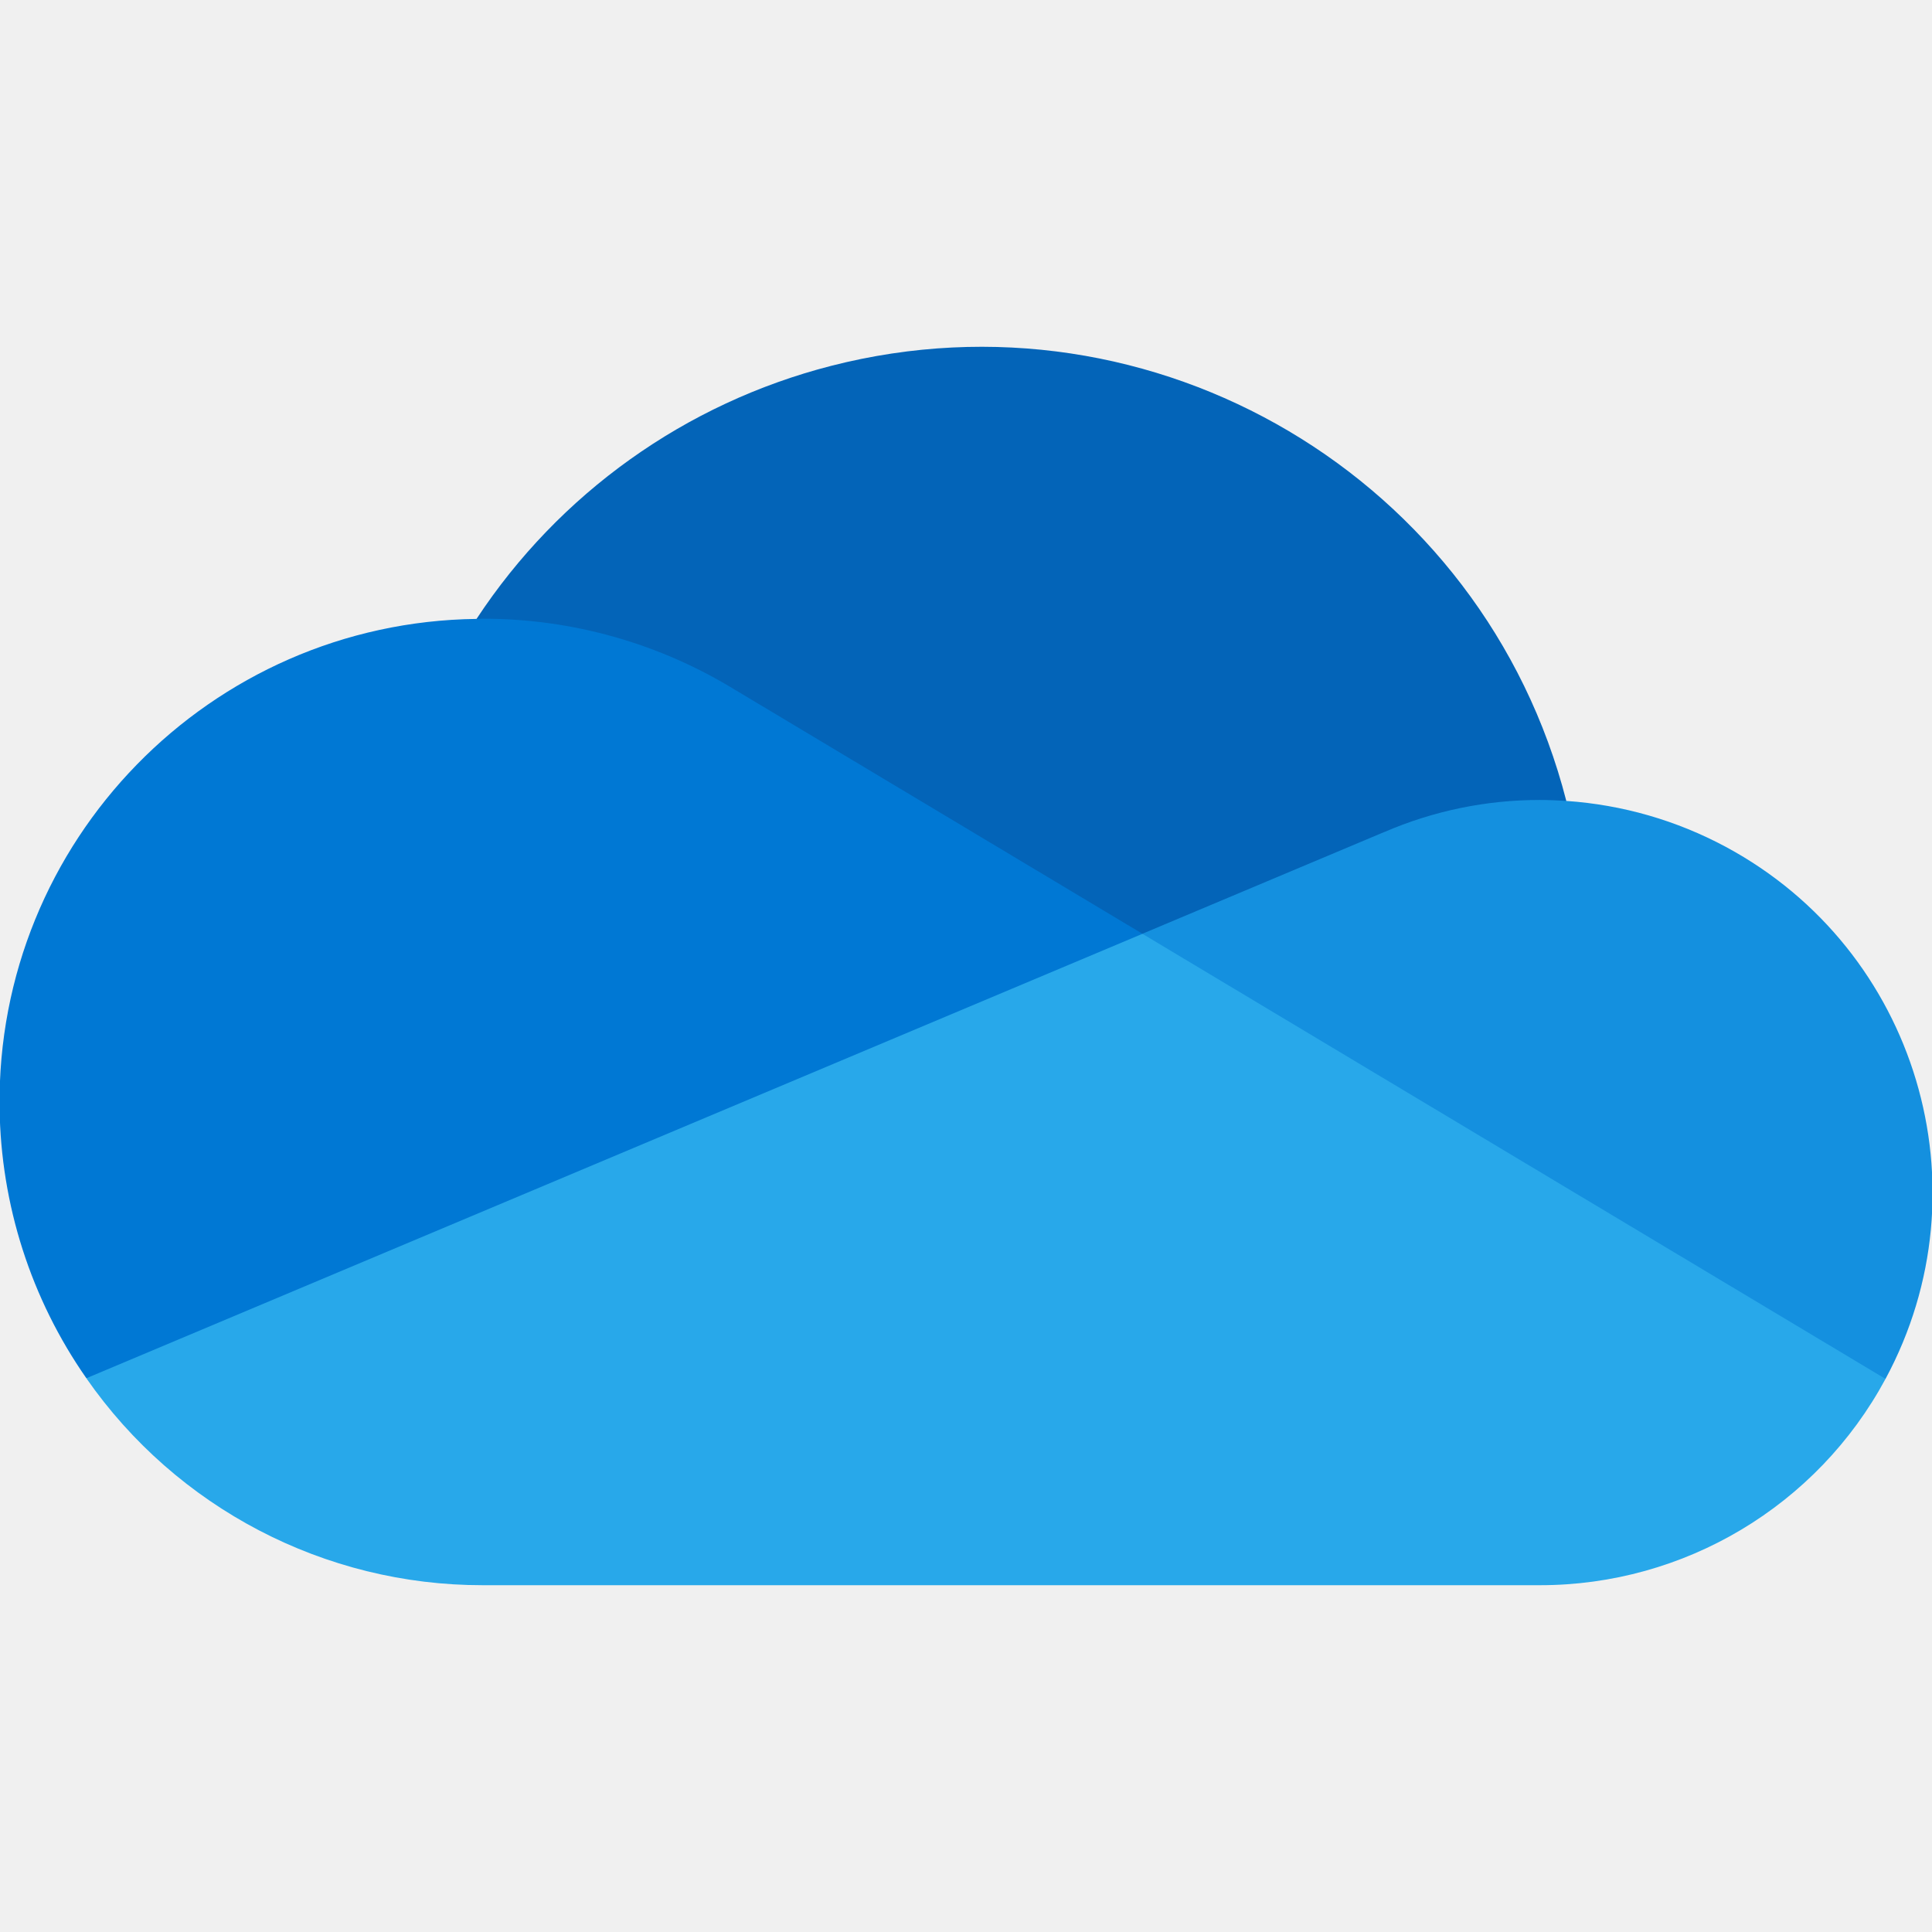
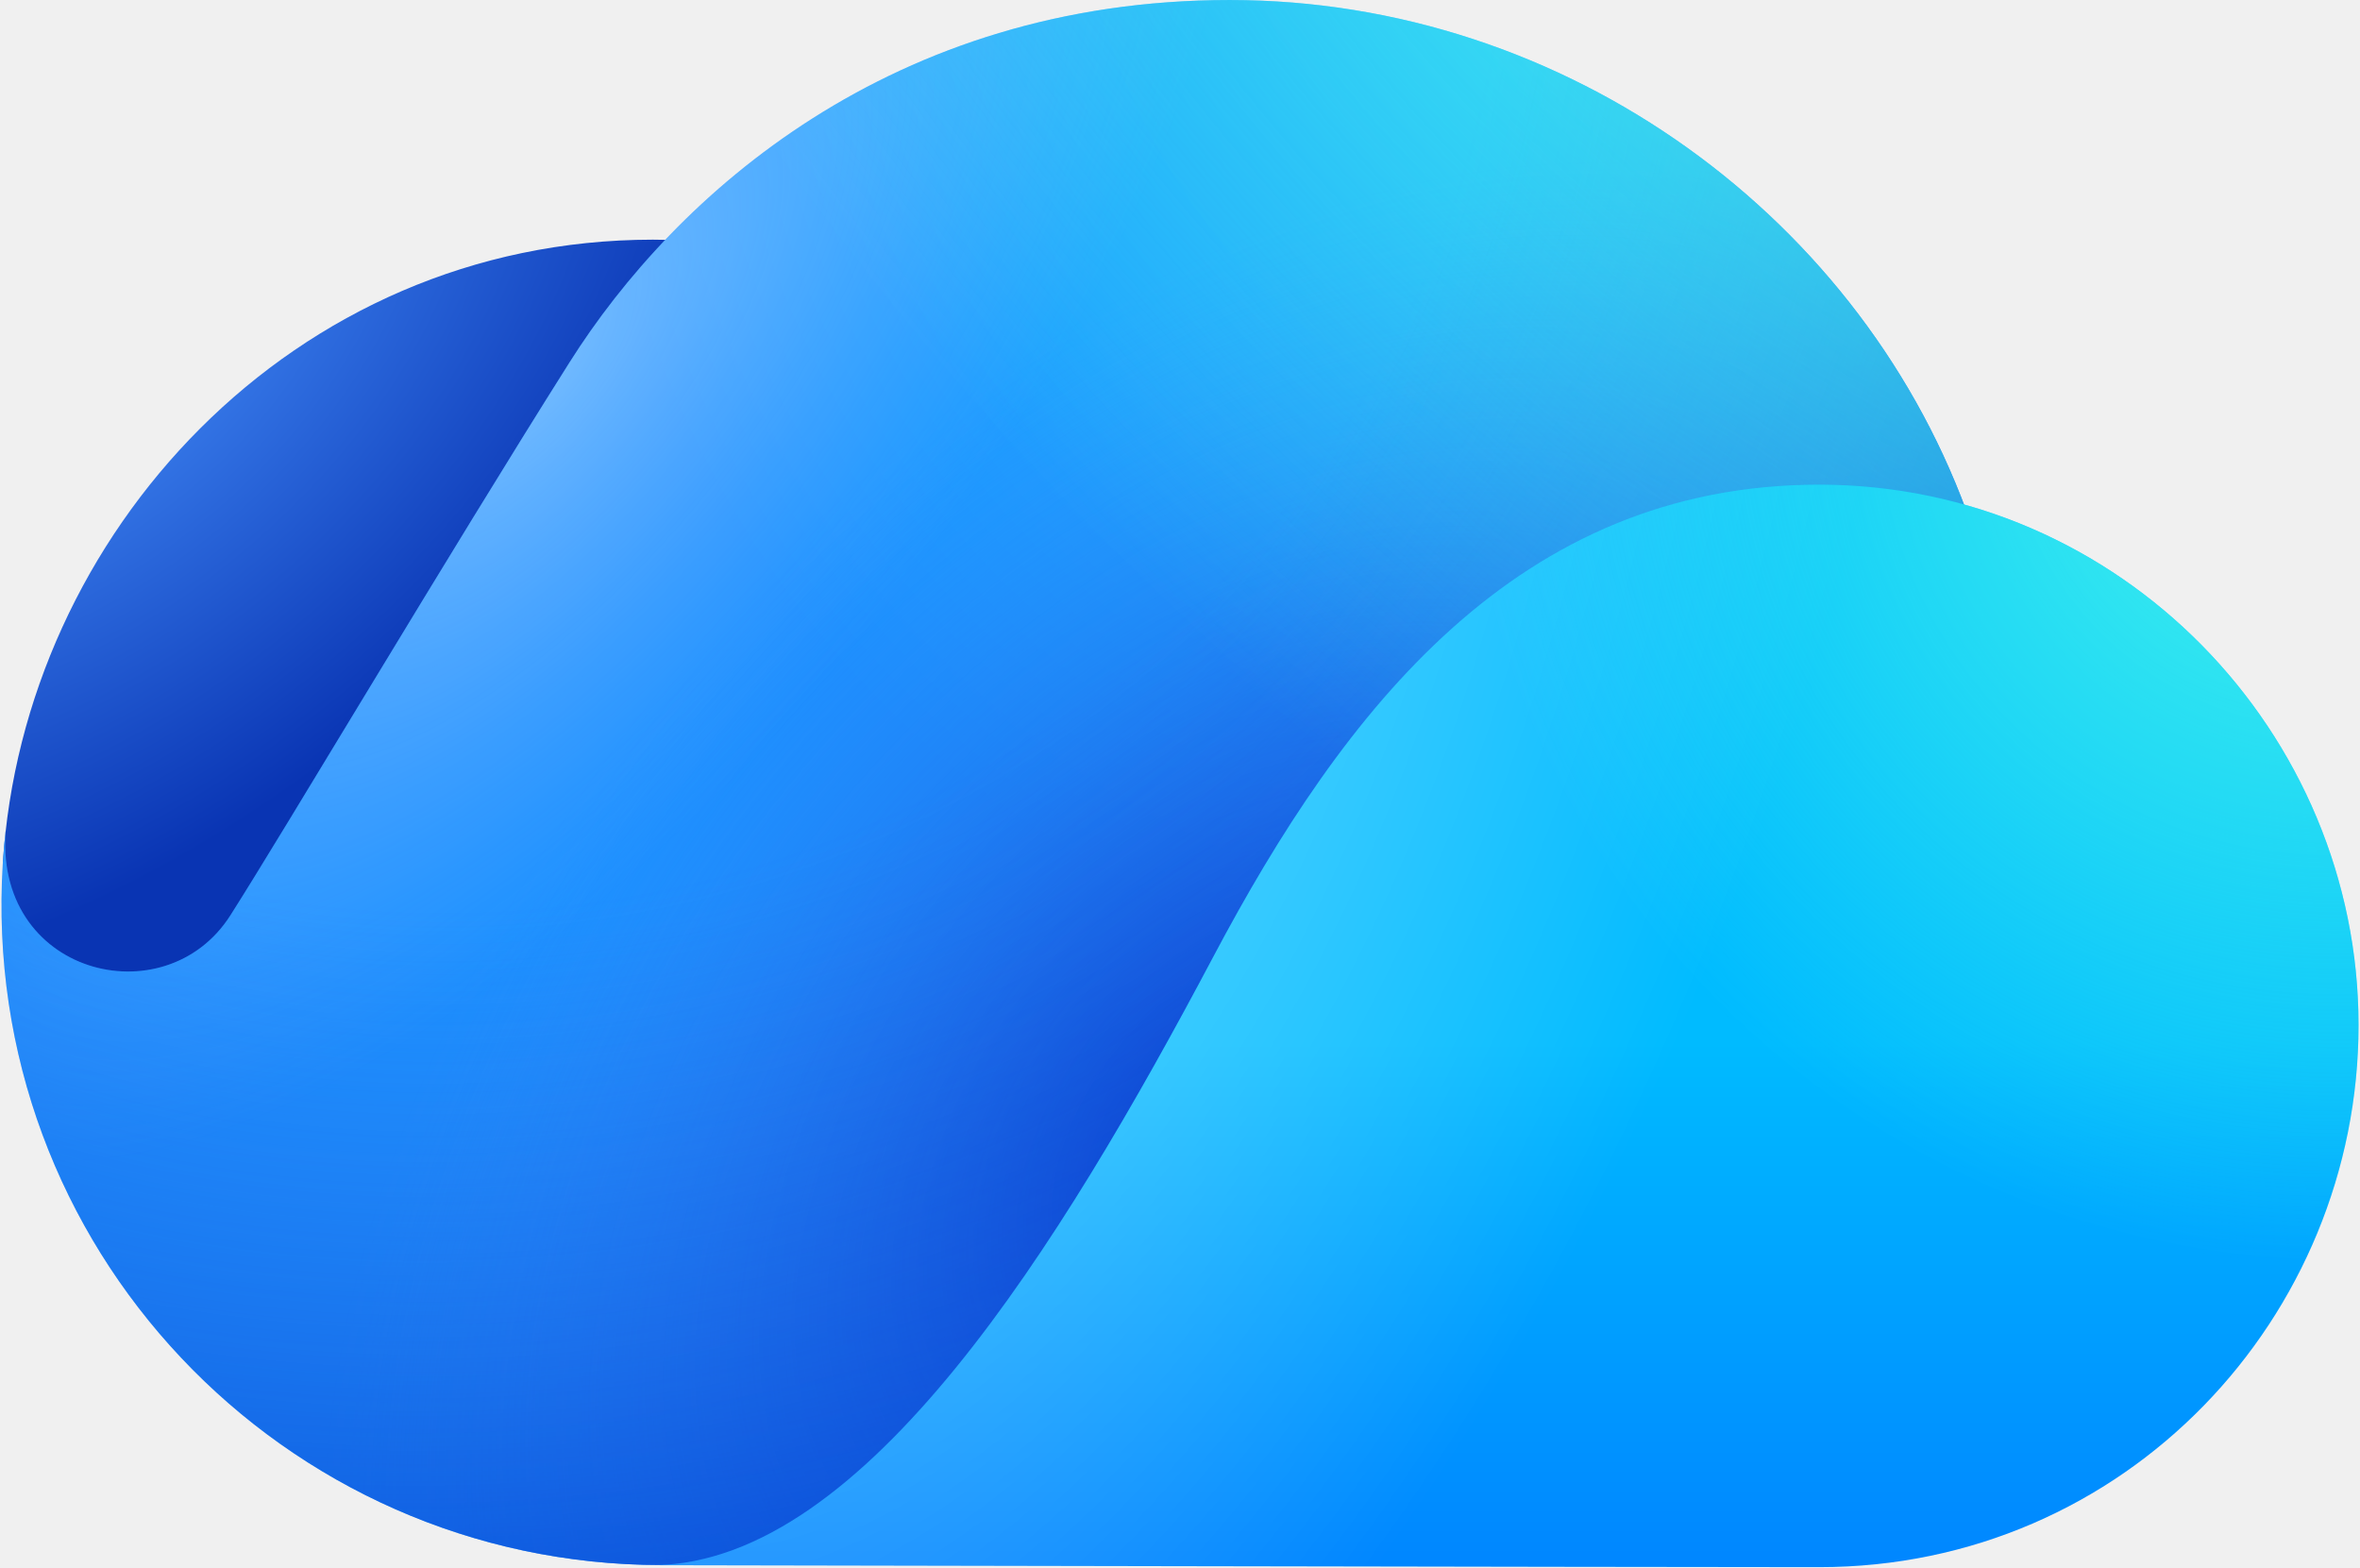
- <svg xmlns="http://www.w3.org/2000/svg" width="32" height="32" viewBox="0 0 32 32" fill="none">
-   <g clip-path="url(#clip0_485_23901)">
-     <path d="M19.334 19.586L25.943 13.266C24.57 7.913 19.118 4.687 13.765 6.06C11.354 6.678 9.261 8.172 7.893 10.251C7.995 10.248 19.334 19.586 19.334 19.586Z" fill="#0364B8" />
-     <path d="M12.201 11.441L12.201 11.442C10.938 10.66 9.482 10.246 7.996 10.248C7.962 10.248 7.928 10.251 7.894 10.251C3.476 10.306 -0.062 13.932 -0.007 18.35C0.013 19.953 0.513 21.513 1.43 22.827L11.331 21.587L18.922 15.466L12.201 11.441Z" fill="#0078D4" />
-     <path d="M25.944 13.266C25.799 13.257 25.652 13.25 25.505 13.25C24.618 13.249 23.741 13.43 22.927 13.782L22.927 13.781L18.922 15.466L23.337 20.92L31.23 22.839C32.934 19.677 31.751 15.732 28.589 14.029C27.772 13.589 26.87 13.329 25.944 13.266L25.944 13.266Z" fill="#1490DF" />
-     <path d="M1.43 22.828C2.925 24.977 5.378 26.258 7.996 26.256H25.505C27.896 26.257 30.095 24.945 31.23 22.839L18.922 15.467L1.43 22.828Z" fill="#28A8EA" />
+ <svg xmlns="http://www.w3.org/2000/svg" width="512" height="340" version="1.1" viewBox="35.98 139.2 648.03 430.85">
+   <defs>
+     <radialGradient id="radial0" gradientUnits="userSpaceOnUse" cx="0" cy="0" fx="0" fy="0" r="1" gradientTransform="matrix(130.8648,156.8049,-260.09,217.0636,48.6696,228.7665)">
+       <stop offset="0" style="stop-color:rgb(28.235%,58.039%,99.608%);stop-opacity:1;" />
+       <stop offset="0.695" style="stop-color:rgb(3.529%,20.392%,70.196%);stop-opacity:1;" />
+     </radialGradient>
+     <radialGradient id="radial1" gradientUnits="userSpaceOnUse" cx="0" cy="0" fx="0" fy="0" r="1" gradientTransform="matrix(-575.2897,663.594,-491.7285,-426.2943,596.9565,-6.380235)">
+       <stop offset="0.165" style="stop-color:rgb(13.725%,75.294%,99.608%);stop-opacity:1;" />
+       <stop offset="0.534" style="stop-color:rgb(10.98%,56.863%,100%);stop-opacity:1;" />
+     </radialGradient>
+     <radialGradient id="radial2" gradientUnits="userSpaceOnUse" cx="0" cy="0" fx="0" fy="0" r="1" gradientTransform="matrix(-136.7534,-114.8067,262.8169,-313.0576,181.197,240.396)">
+       <stop offset="0" style="stop-color:rgb(100%,100%,100%);stop-opacity:0.4;" />
+       <stop offset="0.661" style="stop-color:rgb(67.843%,75.294%,100%);stop-opacity:0;" />
+     </radialGradient>
+     <radialGradient id="radial3" gradientUnits="userSpaceOnUse" cx="0" cy="0" fx="0" fy="0" r="1" gradientTransform="matrix(-153.6384,-130.0001,197.433,-233.3329,375.354,451.4355)">
+       <stop offset="0" style="stop-color:rgb(1.176%,22.745%,80%);stop-opacity:1;" />
+       <stop offset="1" style="stop-color:rgb(21.176%,55.686%,100%);stop-opacity:0;" />
+     </radialGradient>
+     <radialGradient id="radial4" gradientUnits="userSpaceOnUse" cx="0" cy="0" fx="0" fy="0" r="1" gradientTransform="matrix(175.5859,405.198,-437.4345,189.5551,169.3785,125.5893)">
+       <stop offset="0.593" style="stop-color:rgb(20.392%,39.216%,89.02%);stop-opacity:0;" />
+       <stop offset="1" style="stop-color:rgb(1.176%,22.745%,80%);stop-opacity:0.6;" />
+     </radialGradient>
+     <radialGradient id="radial5" gradientUnits="userSpaceOnUse" cx="0" cy="0" fx="0" fy="0" r="1" gradientTransform="matrix(-459.3295,459.3295,-719.6145,-719.6145,589.8765,39.48465)">
+       <stop offset="0" style="stop-color:rgb(29.412%,99.216%,90.98%);stop-opacity:0.898;" />
+       <stop offset="0.544" style="stop-color:rgb(29.412%,99.216%,90.98%);stop-opacity:0;" />
+     </radialGradient>
+     <linearGradient id="linear0" gradientUnits="userSpaceOnUse" x1="30" y1="37.982" x2="30" y2="18.398" gradientTransform="matrix(15,0,0,15,0,0)">
+       <stop offset="0" style="stop-color:rgb(0%,52.549%,100%);stop-opacity:1;" />
+       <stop offset="0.49" style="stop-color:rgb(0%,73.333%,100%);stop-opacity:1;" />
+     </linearGradient>
+     <radialGradient id="radial6" gradientUnits="userSpaceOnUse" cx="0" cy="0" fx="0" fy="0" r="1" gradientTransform="matrix(273.6221,108.5137,-205.4884,518.1483,296.4885,307.4415)">
+       <stop offset="0" style="stop-color:rgb(100%,100%,100%);stop-opacity:0.4;" />
+       <stop offset="0.785" style="stop-color:rgb(100%,100%,100%);stop-opacity:0;" />
+     </radialGradient>
+     <radialGradient id="radial7" gradientUnits="userSpaceOnUse" cx="0" cy="0" fx="0" fy="0" r="1" gradientTransform="matrix(-305.6839,263.4592,-264.3523,-306.7201,674.8455,249.378)">
+       <stop offset="0" style="stop-color:rgb(29.412%,99.216%,90.98%);stop-opacity:0.898;" />
+       <stop offset="0.585" style="stop-color:rgb(29.412%,99.216%,90.98%);stop-opacity:0;" />
+     </radialGradient>
+   </defs>
+   <g id="surface1">
+     <path style=" stroke:none;fill-rule:nonzero;fill:url(#radial0);" d="M 215.078 205.09 C 116.012 205.094 41.957 286.188 36.383 376.527 C 39.836 395.992 51.176 434.43 68.941 432.457 C 91.145 429.988 147.066 432.457 194.766 346.105 C 229.609 283.027 301.285 205.086 215.078 205.09 Z M 215.078 205.09 " />
+     <path style=" stroke:none;fill-rule:nonzero;fill:url(#radial1);" d="M 192.172 238.812 C 158.871 291.535 114.043 367.086 98.914 390.859 C 80.93 419.121 33.305 407.113 37.25 366.609 C 36.863 369.895 36.562 373.211 36.355 376.547 C 29.844 481.934 113.398 569.453 217.375 569.453 C 331.969 569.453 605.27 426.672 577.609 283.609 C 548.457 199.52 466.523 139.203 373.664 139.203 C 280.809 139.203 221.297 192.699 192.172 238.812 Z M 192.172 238.812 " />
+     <path style=" stroke:none;fill-rule:nonzero;fill:url(#radial2);" d="M 192.172 238.812 C 158.871 291.535 114.043 367.086 98.914 390.859 C 80.93 419.121 33.305 407.113 37.25 366.609 C 36.863 369.895 36.562 373.211 36.355 376.547 C 29.844 481.934 113.398 569.453 217.375 569.453 C 331.969 569.453 605.27 426.672 577.609 283.609 C 548.457 199.52 466.523 139.203 373.664 139.203 C 280.809 139.203 221.297 192.699 192.172 238.812 Z M 192.172 238.812 " />
+     <path style=" stroke:none;fill-rule:nonzero;fill:url(#radial3);" d="M 192.172 238.812 C 158.871 291.535 114.043 367.086 98.914 390.859 C 80.93 419.121 33.305 407.113 37.25 366.609 C 36.863 369.895 36.562 373.211 36.355 376.547 C 29.844 481.934 113.398 569.453 217.375 569.453 C 331.969 569.453 605.27 426.672 577.609 283.609 C 548.457 199.52 466.523 139.203 373.664 139.203 C 280.809 139.203 221.297 192.699 192.172 238.812 Z M 192.172 238.812 " />
+     <path style=" stroke:none;fill-rule:nonzero;fill:url(#radial4);" d="M 192.172 238.812 C 158.871 291.535 114.043 367.086 98.914 390.859 C 80.93 419.121 33.305 407.113 37.25 366.609 C 36.863 369.895 36.562 373.211 36.355 376.547 C 29.844 481.934 113.398 569.453 217.375 569.453 C 331.969 569.453 605.27 426.672 577.609 283.609 C 548.457 199.52 466.523 139.203 373.664 139.203 C 280.809 139.203 221.297 192.699 192.172 238.812 Z M 192.172 238.812 " />
+     <path style=" stroke:none;fill-rule:nonzero;fill:url(#radial5);" d="M 192.172 238.812 C 158.871 291.535 114.043 367.086 98.914 390.859 C 80.93 419.121 33.305 407.113 37.25 366.609 C 36.863 369.895 36.562 373.211 36.355 376.547 C 29.844 481.934 113.398 569.453 217.375 569.453 C 331.969 569.453 605.27 426.672 577.609 283.609 C 548.457 199.52 466.523 139.203 373.664 139.203 C 280.809 139.203 221.297 192.699 192.172 238.812 Z M 192.172 238.812 " />
+     <path style=" stroke:none;fill-rule:nonzero;fill:url(#linear0);" d="M 215.699 569.496 C 215.699 569.496 489.32 570.035 535.734 570.035 C 619.961 570.035 684 501.273 684 421.031 C 684 340.789 618.672 272.445 535.734 272.445 C 452.793 272.445 405.027 334.492 369.152 402.227 C 327.117 481.594 273.488 568.547 215.699 569.496 Z M 215.699 569.496 " />
+     <path style=" stroke:none;fill-rule:nonzero;fill:url(#radial6);" d="M 215.699 569.496 C 215.699 569.496 489.32 570.035 535.734 570.035 C 619.961 570.035 684 501.273 684 421.031 C 684 340.789 618.672 272.445 535.734 272.445 C 452.793 272.445 405.027 334.492 369.152 402.227 C 327.117 481.594 273.488 568.547 215.699 569.496 Z M 215.699 569.496 " />
+     <path style=" stroke:none;fill-rule:nonzero;fill:url(#radial7);" d="M 215.699 569.496 C 215.699 569.496 489.32 570.035 535.734 570.035 C 619.961 570.035 684 501.273 684 421.031 C 684 340.789 618.672 272.445 535.734 272.445 C 452.793 272.445 405.027 334.492 369.152 402.227 C 327.117 481.594 273.488 568.547 215.699 569.496 Z M 215.699 569.496 " />
  </g>
-   <defs>
-     <clipPath id="clip0_485_23901">
-       <rect width="32" height="32" fill="white" />
-     </clipPath>
-   </defs>
</svg>
